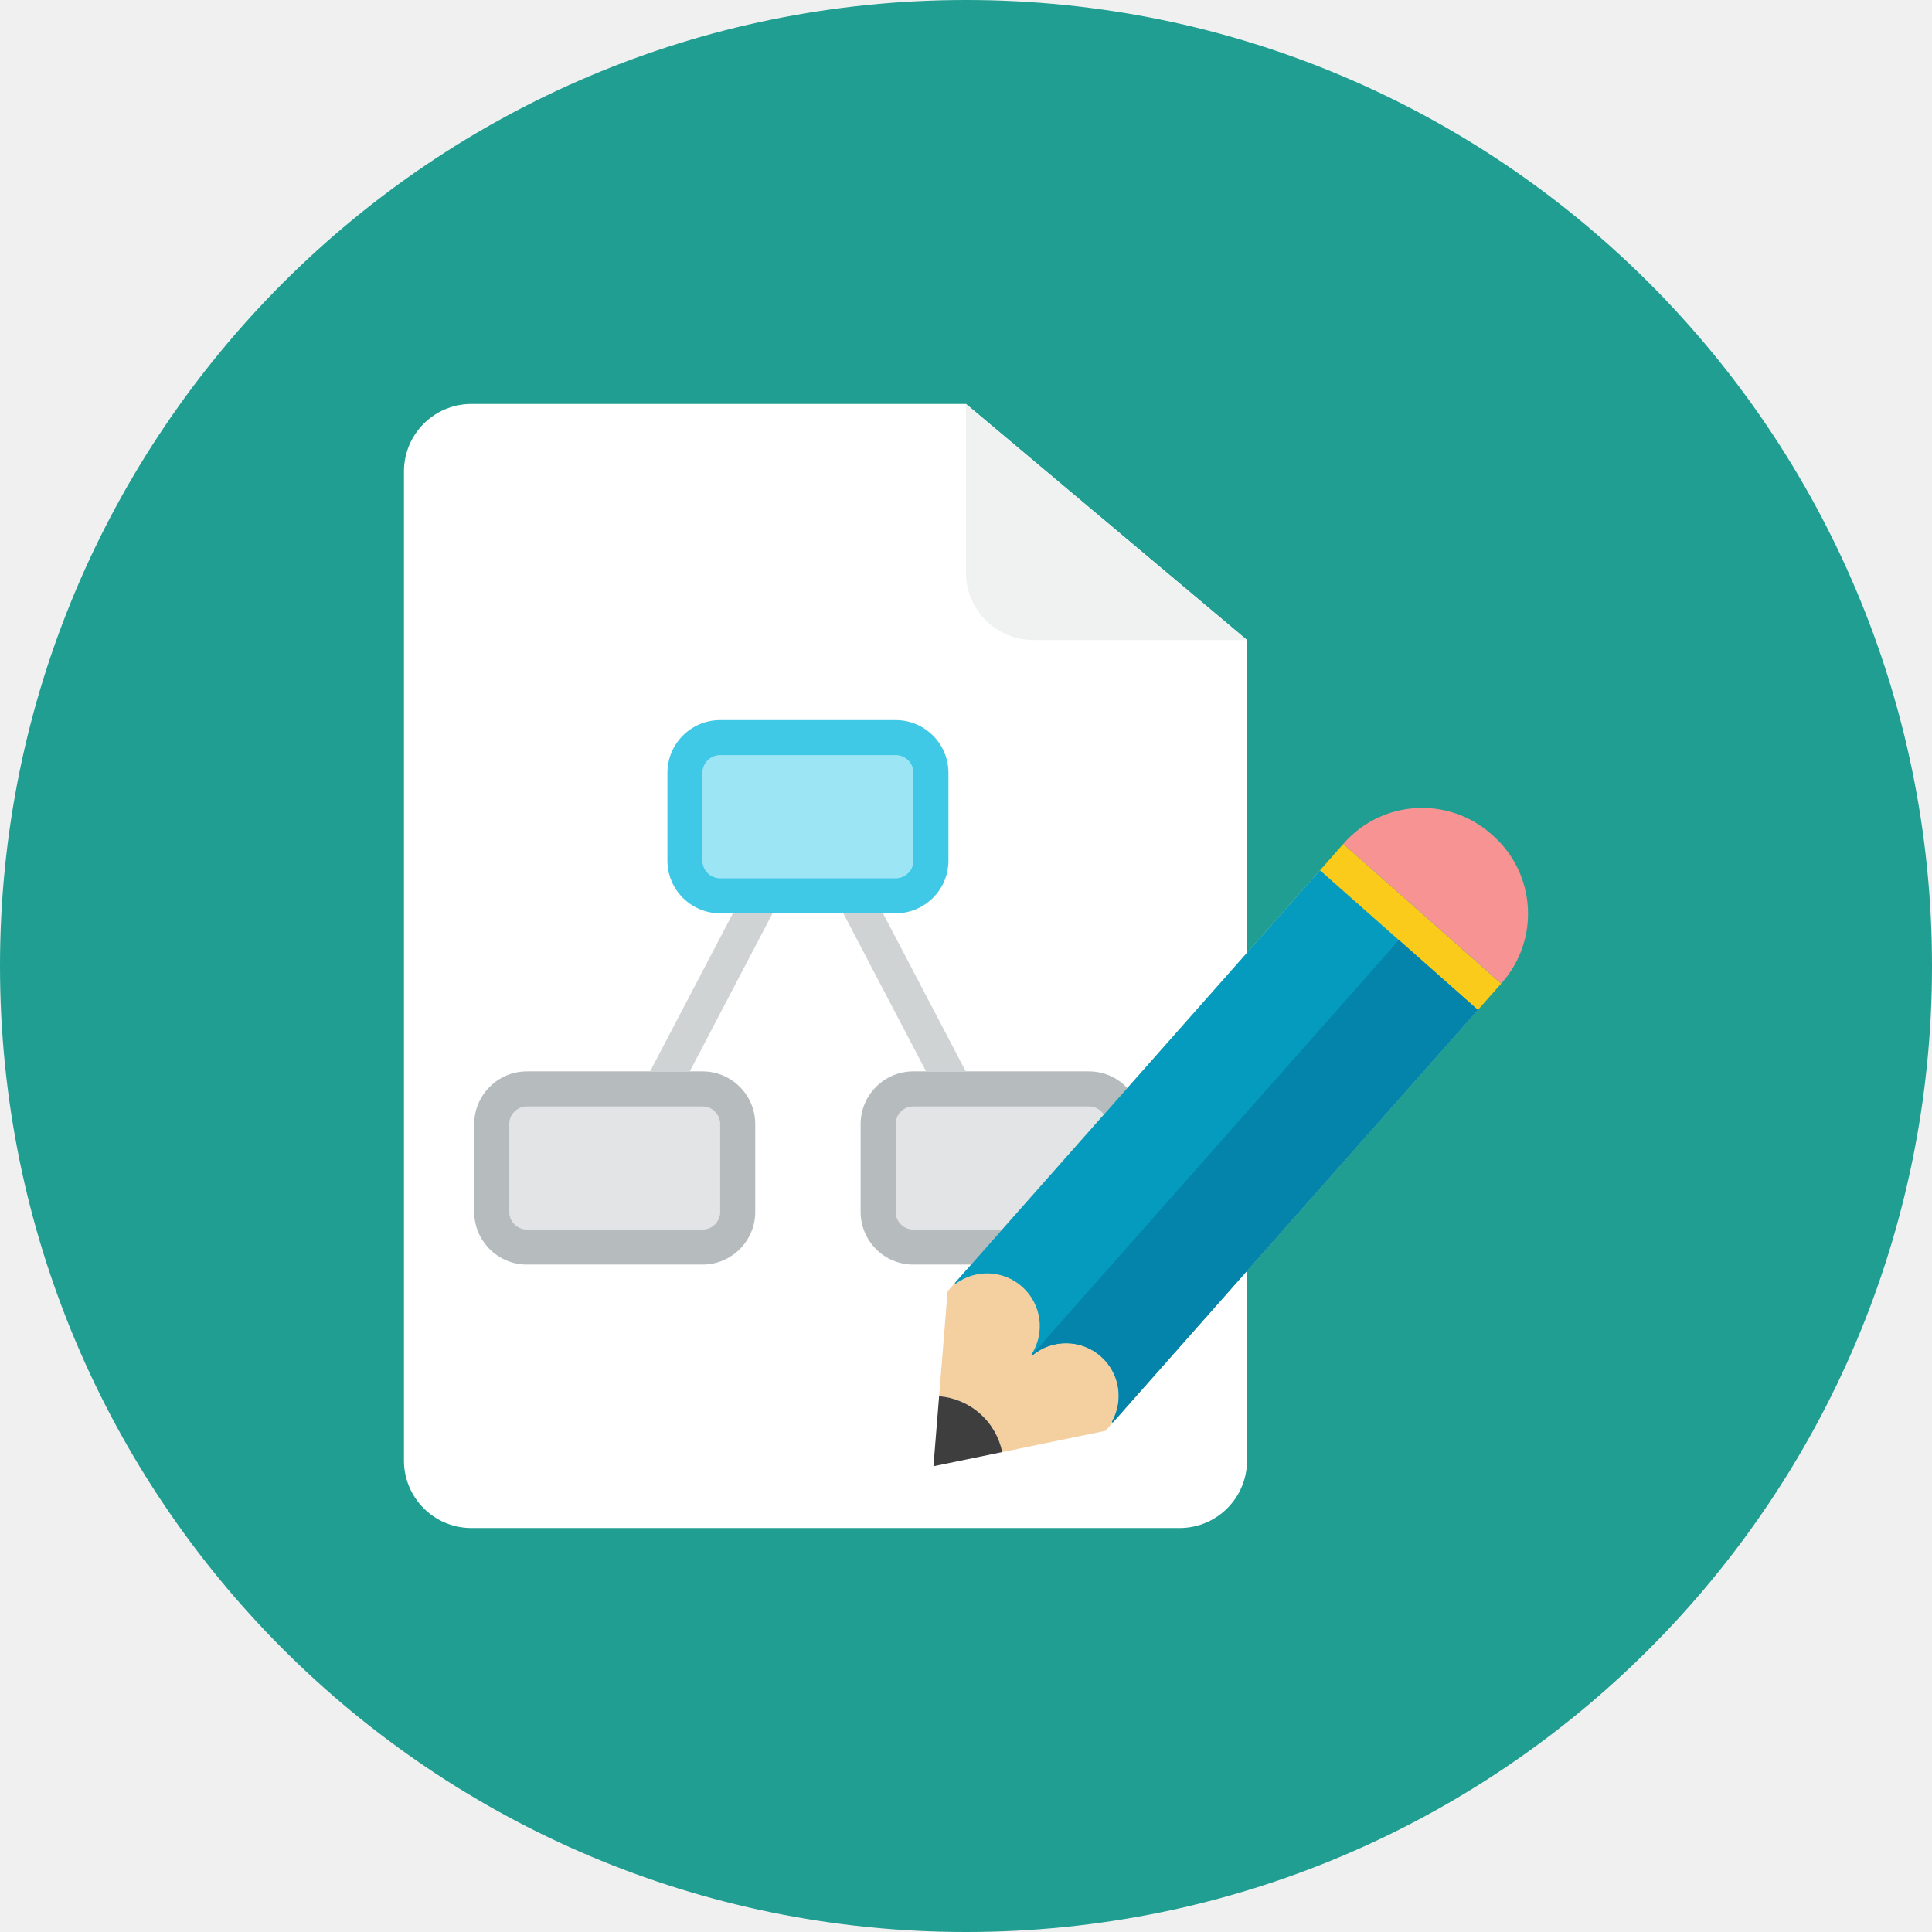
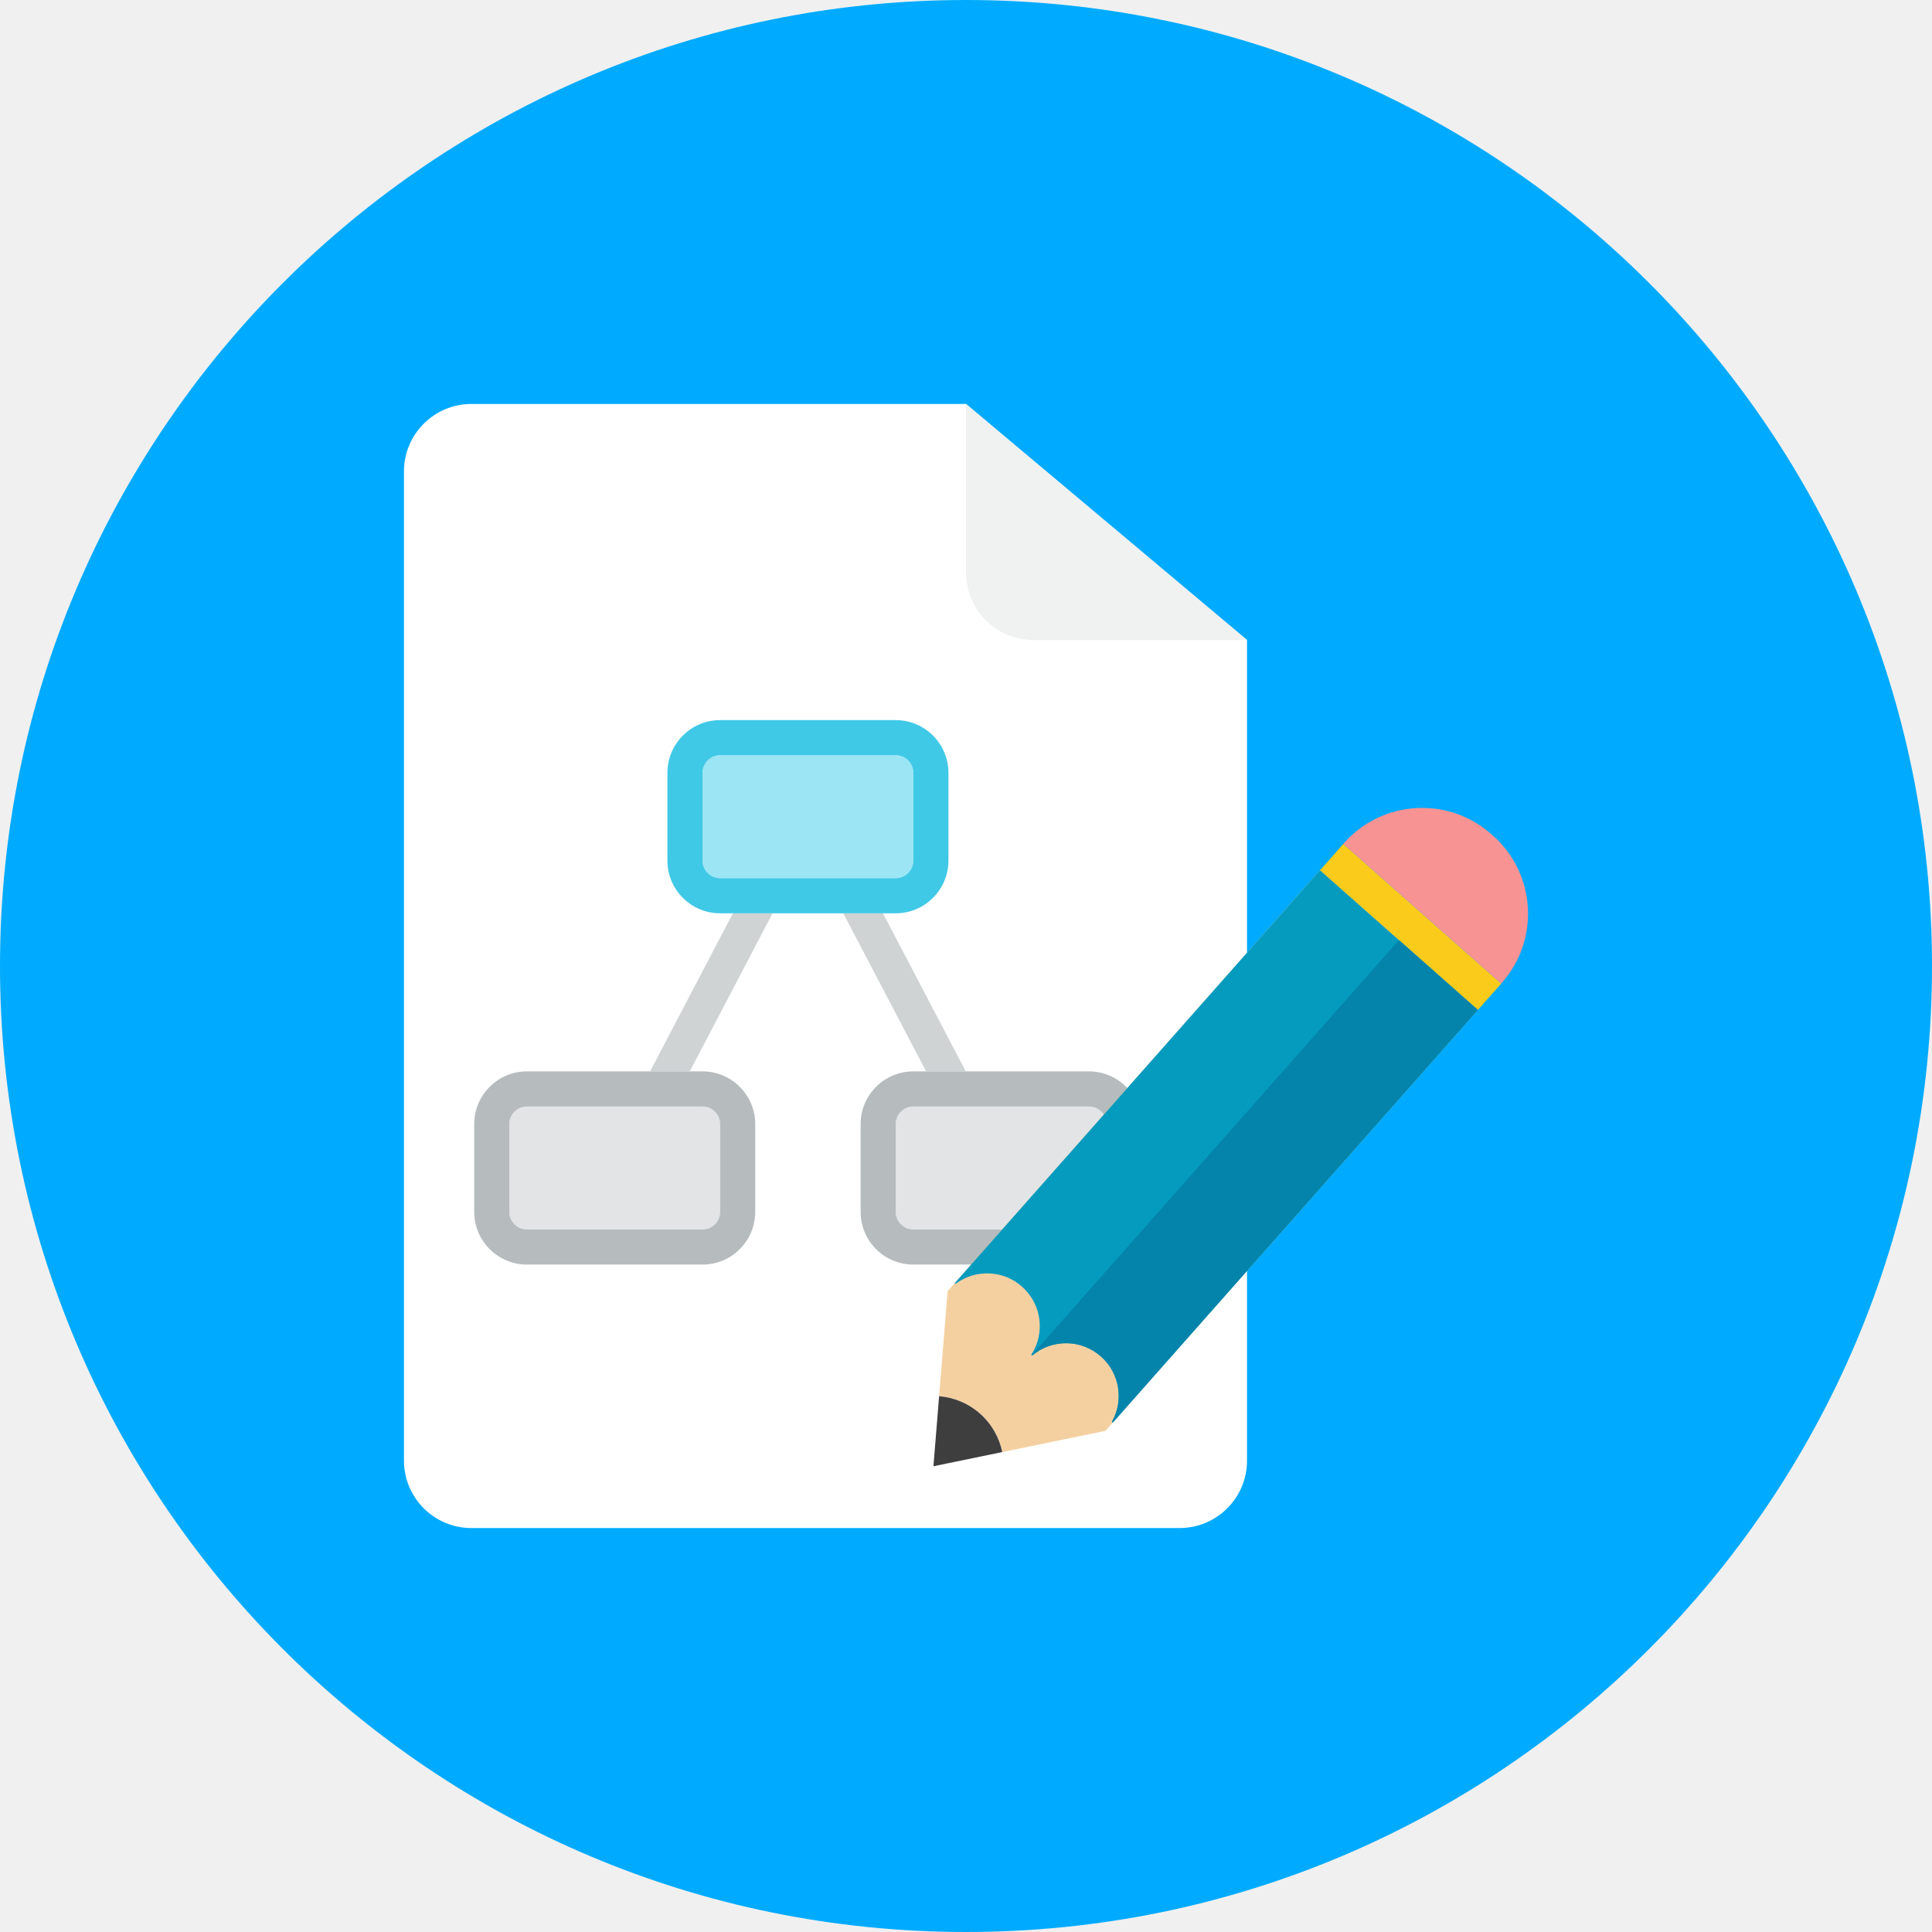
<svg xmlns="http://www.w3.org/2000/svg" height="110px" style="enable-background:new 0 0 110 110;" version="1.0" viewBox="0 0 110 110" width="110px" xml:space="preserve">
  <g id="Artboard" />
  <g id="Multicolor">
-     <circle cx="55" cy="55" r="55" style="fill:#209e91;" />
+     <circle cx="55" cy="55" r="55" style="fill:#00abff;" />
    <g>
      <g>
        <path d="M23,26.84c0-2.121,1.719-3.84,3.84-3.84H55l16,13.44v46.72c0,2.121-1.719,3.84-3.84,3.84H26.84     C24.719,87,23,85.281,23,83.16V26.84z" style="fill:#FFFFFF;" />
        <path d="M55,23v9.6c0,2.121,1.719,3.84,3.84,3.84H71L55,23z" style="fill:#F0F1F1;" />
      </g>
      <path d="M52,70h10c0.551,0,1-0.448,1-1v-5c0-0.552-0.449-1-1-1H52c-0.551,0-1,0.448-1,1v5    C51,69.552,51.449,70,52,70z" style="fill:#E2E4E5;" />
      <path d="M62,72H52c-1.654,0-3-1.346-3-3v-5c0-1.654,1.346-3,3-3h10c1.654,0,3,1.346,3,3v5    C65,70.654,63.654,72,62,72z M52,63c-0.551,0-1,0.448-1,1v5c0,0.552,0.449,1,1,1h10c0.551,0,1-0.448,1-1v-5c0-0.552-0.449-1-1-1    H52z" style="fill:#B6BCBD;" />
      <path d="M30,70h10c0.551,0,1-0.448,1-1v-5c0-0.552-0.449-1-1-1H30c-0.551,0-1,0.448-1,1v5    C29,69.552,29.449,70,30,70z" style="fill:#E2E4E5;" />
      <path d="M40,72H30c-1.654,0-3-1.346-3-3v-5c0-1.654,1.346-3,3-3h10c1.654,0,3,1.346,3,3v5    C43,70.654,41.654,72,40,72z M30,63c-0.551,0-1,0.448-1,1v5c0,0.552,0.449,1,1,1h10c0.551,0,1-0.448,1-1v-5c0-0.552-0.449-1-1-1    H30z" style="fill:#B6BCBD;" />
      <path d="M41,50h10c0.551,0,1-0.448,1-1v-5c0-0.552-0.449-1-1-1H41c-0.551,0-1,0.448-1,1v5    C40,49.552,40.449,50,41,50z" style="fill:#9CE5F4;" />
      <g>
        <polygon points="50.272,52 48.014,52 52.728,61 54.986,61    " style="fill:#CFD3D4;" />
      </g>
      <g>
        <polygon points="41.728,52 37.014,61 39.272,61 43.986,52    " style="fill:#CFD3D4;" />
      </g>
      <path d="M51,52H41c-1.654,0-3-1.346-3-3v-5c0-1.654,1.346-3,3-3h10c1.654,0,3,1.346,3,3v5    C54,50.654,52.654,52,51,52z M41,43c-0.551,0-1,0.448-1,1v5c0,0.552,0.449,1,1,1h10c0.551,0,1-0.448,1-1v-5c0-0.552-0.449-1-1-1    H41z" style="fill:#40C9E7;" />
      <g>
        <path d="M84.144,57.498L62.941,81.466l-5.877,1.21c-0.17-0.818-0.593-1.593-1.267-2.189     c-0.674-0.596-1.495-0.922-2.328-0.991l0.484-5.981l21.203-23.967L84.144,57.498z" style="fill:#F4D0A1;" />
      </g>
      <g>
        <path d="M84.115,57.473c0.016,0.014,0.017,0.038,0.003,0.054L63.397,80.95     c-0.033,0.038-0.086-0.002-0.062-0.047c0.651-1.2,0.414-2.728-0.653-3.672c-1.126-0.996-2.785-0.995-3.905-0.062     c-0.032,0.027-0.075-0.011-0.052-0.046c0.79-1.225,0.589-2.871-0.537-3.868c-1.079-0.955-2.648-0.993-3.762-0.173     c-0.036,0.027-0.077-0.015-0.047-0.049l20.752-23.458c0.014-0.016,0.038-0.017,0.054-0.003L84.115,57.473z" style="fill:#059BBF;" />
      </g>
      <g>
        <rect height="2" style="fill:#FACB1B;" transform="matrix(0.749 0.6626 -0.6626 0.749 55.1274 -39.9673)" width="12" x="74.313" y="51.774" />
      </g>
      <g>
        <path d="M84.996,47.571l-0.09-0.08c-2.457-2.174-6.211-1.944-8.385,0.513l-0.04,0.045L85.469,56     l0.04-0.045C87.683,53.498,87.453,49.744,84.996,47.571z" style="fill:#F79392;" />
      </g>
      <g>
        <path d="M84.119,57.527L63.371,80.979c-0.03,0.034-0.077-0.002-0.055-0.042     c0.674-1.205,0.444-2.753-0.634-3.707c-1.124-0.994-2.777-0.995-3.897-0.068c-0.019,0.015-0.041-0.008-0.025-0.026l20.865-23.586     c0.014-0.016,0.038-0.017,0.053-0.003l4.437,3.925C84.131,57.487,84.133,57.511,84.119,57.527z" style="fill:#0484AB;" />
      </g>
      <g>
        <path d="M57.064,82.675l-3.918,0.807l0.323-3.987c0.833,0.069,1.654,0.395,2.328,0.991     C56.471,81.082,56.894,81.857,57.064,82.675z" style="fill:#3E3E3F;" />
      </g>
    </g>
  </g>
</svg>
